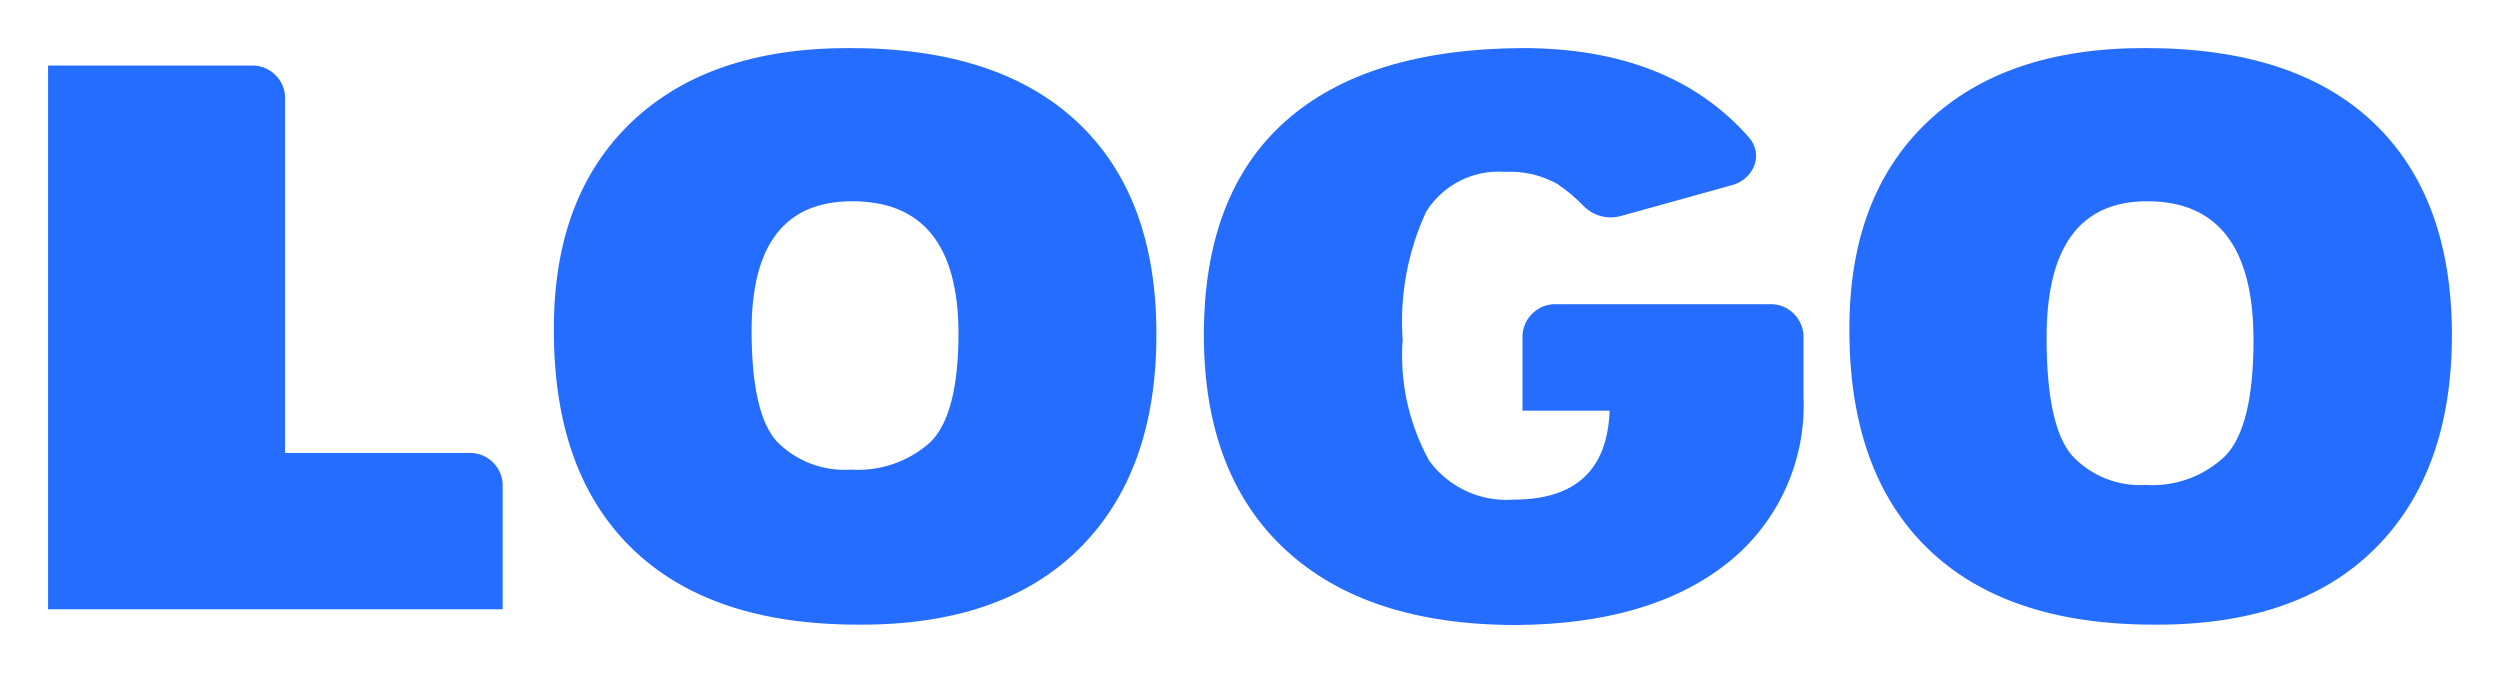
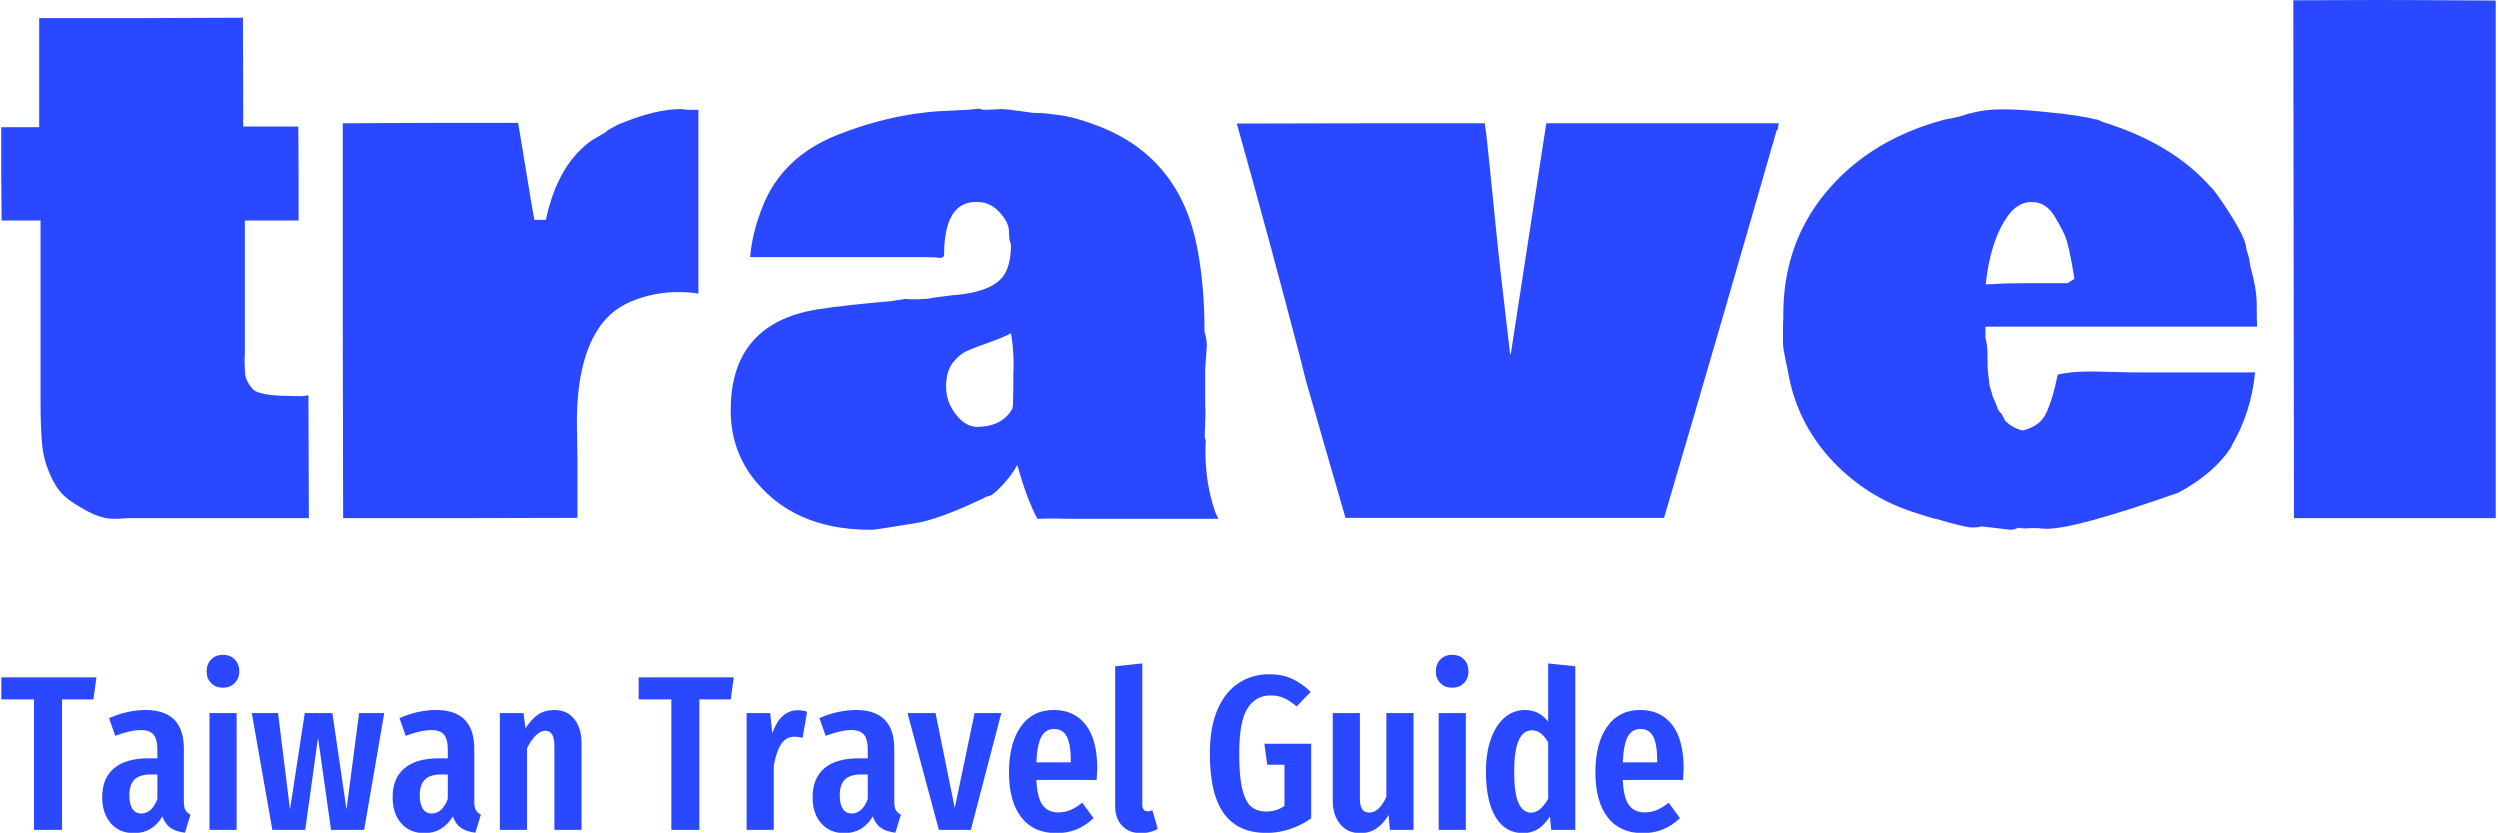
- <svg xmlns="http://www.w3.org/2000/svg" width="104" height="28" viewBox="0 0 104 28">
-   <defs>
-     <style>.a,.c{fill:#246dff;}.a{stroke:#707070;}.b{clip-path:url(#a);}</style>
-     <clipPath id="a">
-       <rect class="a" width="104" height="28" transform="translate(80 27)" />
-     </clipPath>
-   </defs>
-   <g class="b" transform="translate(-80 -27)">
-     <g transform="translate(26.61 29)">
-       <path class="c" d="M74.39,71H82.8a1.367,1.367,0,0,1,1.449,1.265V87.116h7.594A1.367,1.367,0,0,1,93.3,88.381v5.237H74.39Z" transform="translate(-19 -70.273)" />
-       <path class="c" d="M114.532,93.985q-6.159,0-9.42-3.186t-3.232-9.144q0-5.506,3.246-8.59T114.206,70q6.181,0,9.464,3.091t3.275,8.826q0,5.735-3.225,8.921T114.532,93.985Zm-.246-17.613q-4.181,0-4.181,5.378,0,3.467,1.058,4.626a3.944,3.944,0,0,0,3.072,1.16,4.5,4.5,0,0,0,3.326-1.16q1.152-1.16,1.152-4.543Q118.684,76.372,114.286,76.372Z" transform="translate(-25.449 -70)" />
-       <path class="c" d="M162.723,80.655a1.37,1.37,0,0,1,1.449,1.275v2.549a8.37,8.37,0,0,1-3.2,6.972q-3.2,2.511-8.754,2.549-6.217,0-9.6-3.135t-3.391-8.922q0-5.863,3.377-8.884T152.476,70q6.152,0,9.42,3.709a1.153,1.153,0,0,1,.236,1.168,1.377,1.377,0,0,1-.961.833l-4.594,1.275a1.576,1.576,0,0,1-1.536-.4,6.807,6.807,0,0,0-1.116-.937,4.049,4.049,0,0,0-2.174-.5,3.557,3.557,0,0,0-3.268,1.644,10.837,10.837,0,0,0-.986,5.334,9.049,9.049,0,0,0,1.109,5.047,3.976,3.976,0,0,0,3.5,1.612q3.87,0,4-3.7h-3.623V81.93a1.37,1.37,0,0,1,1.449-1.275Z" transform="translate(-35.757 -70)" />
-       <path class="c" d="M188.969,93.985q-6.159,0-9.42-3.186t-3.239-9.144q0-5.506,3.254-8.59T188.636,70q6.2,0,9.464,3.091t3.275,8.826q0,5.735-3.217,8.921T188.969,93.985Zm-.275-17.613q-4.188,0-4.181,5.69,0,3.664,1.058,4.888a3.845,3.845,0,0,0,3.065,1.223,4.358,4.358,0,0,0,3.326-1.223c.775-.816,1.159-2.421,1.159-4.8Q193.122,76.372,188.694,76.372Z" transform="translate(-45.985 -70)" />
-     </g>
+ <svg xmlns="http://www.w3.org/2000/svg" version="1.1" width="2000" height="666" viewBox="0 0 2000 666">
+   <g transform="matrix(1,0,0,1,-1.212121,0.2600384)">
+     <svg viewBox="0 0 396 132" data-background-color="#ffffff" preserveAspectRatio="xMidYMid meet" height="666" width="2000">
+       <g id="tight-bounds" transform="matrix(1,0,0,1,0.24,-0.05153915)">
+         <svg viewBox="0 0 395.52 132.103" height="132.103" width="395.52">
+           <g>
+             <svg viewBox="0 0 395.52 132.103" height="132.103" width="395.52">
+               <g>
+                 <svg viewBox="0 0 395.52 132.103" height="132.103" width="395.52">
+                   <g id="textblocktransform">
+                     <svg viewBox="0 0 395.52 132.103" height="132.103" width="395.52" id="textblock">
+                       <g>
+                         <svg viewBox="0 0 395.52 83.996" height="83.996" width="395.52">
+                           <g transform="matrix(1,0,0,1,0,0)">
+                             <svg width="395.52" viewBox="1.22 -38.35 184.73 39.23" height="83.996" data-palette-color="#2A48FF">
+                               <path d="M19.26-22.02L19.26-12.16 19.24-11.79Q19.24-10.94 19.3-10.53 19.36-10.13 19.8-9.58 20.24-9.03 22.66-9.03L22.66-9.03 23.32-9.01Q23.68-9.01 23.97-9.08L23.97-9.08 24 0.02 10.64 0.02 9.81 0.07 9.55 0.07Q8.64 0.07 7.57-0.51 6.49-1.1 5.97-1.55 5.44-2 5.08-2.71L5.08-2.71Q4.39-4.03 4.26-5.31 4.13-6.59 4.13-8.5L4.13-8.5 4.13-22.02 1.25-22.02 1.22-25.44 1.22-28.93 4.03-28.93 4.03-37.01 11.57-37.01 19.12-37.04 19.14-28.98 23.22-28.98 23.24-25.49 23.24-22.02 19.26-22.02ZM26.51-14.55L26.51-29.22 33.01-29.25 39.5-29.25 40.04-25.98Q40.6-22.53 40.7-22.07L40.7-22.07 41.55-22.07Q42.45-26.25 45.02-28L45.02-28 45.99-28.56Q46.07-28.71 46.87-29.1L46.87-29.1 46.77-29.08 47.34-29.3Q49.73-30.25 51.46-30.27L51.46-30.27Q51.83-30.27 51.95-30.22L51.95-30.22 52.85-30.22 52.85-16.6Q52.34-16.72 51.24-16.72 50.14-16.72 48.98-16.41 47.82-16.09 47.03-15.59 46.24-15.09 45.65-14.31L45.65-14.31Q43.85-11.89 43.85-7.06L43.85-7.06 43.89-4.49 43.89 0 35.2 0.02 26.54 0.02 26.51-14.55ZM67.04-16.04L68.16-16.21 68.4-16.19 68.99-16.19Q69.82-16.19 70.28-16.31L70.28-16.31 71.6-16.48Q74.97-16.72 75.65-18.29L75.65-18.29Q76-19.07 76-20.26L76-20.26Q75.85-20.51 75.85-21.19 75.85-21.88 75.15-22.63 74.46-23.39 73.51-23.39L73.51-23.39 73.38-23.39Q71.04-23.39 71.04-19.41L71.04-19.41Q70.92-19.21 70.64-19.26 70.36-19.31 69.28-19.31L69.28-19.31 56.68-19.31Q56.81-21 57.56-22.95L57.56-22.95Q59-26.71 63.14-28.36 67.28-30 71.36-30.15L71.36-30.15 72.82-30.22 73.6-30.3Q73.75-30.3 73.9-30.22L73.9-30.22 74.21-30.22 75.31-30.27Q75.65-30.27 76.85-30.1L76.85-30.1 77.56-30Q77.73-29.98 78.1-29.98 78.46-29.98 79.63-29.82 80.81-29.66 82.56-28.98L82.56-28.98Q88.52-26.64 89.79-20L89.79-20Q90.33-17.19 90.33-13.77L90.33-13.77Q90.5-13.21 90.5-12.74L90.5-12.74 90.38-11.06 90.38-8.23Q90.4-8.18 90.4-7.81L90.4-7.81 90.35-6.15 90.35-5.93Q90.42-5.81 90.42-5.59L90.42-5.59 90.4-5.37 90.4-4.86Q90.4-2.54 91.11-0.46L91.11-0.46 91.35 0.07 80.32 0.07 79.44 0.05Q78.46 0.05 77.95 0.07L77.95 0.07Q77.17-1.39 76.46-3.93L76.46-3.93Q76.14-3.27 75.37-2.43 74.6-1.59 74.24-1.59L74.24-1.59Q70.62 0.17 68.75 0.42L68.75 0.42Q65.96 0.88 65.75 0.88 65.55 0.88 65.55 0.88L65.55 0.88Q59.71 0.88 56.73-3.17L56.73-3.17Q55.24-5.25 55.24-7.98L55.24-7.98Q55.24-13.92 60.76-15.26L60.76-15.26Q62.18-15.6 66.23-15.97L66.23-15.97 67.04-16.04ZM76.17-9.81L76.17-10.55 76.19-11.33Q76.19-12.55 76-13.67L76-13.67Q75.46-13.38 74.43-13.01 73.41-12.65 72.8-12.39 72.19-12.13 71.69-11.49 71.19-10.84 71.19-9.72 71.19-8.59 71.91-7.67 72.63-6.74 73.48-6.74L73.48-6.74Q75.31-6.74 76.09-8.06L76.09-8.06 76.14-8.3 76.17-9.81ZM92.72-29.2L92.72-29.2 101.99-29.22 111.08-29.22Q111.2-28.52 111.32-27.27L111.32-27.27 111.86-21.95Q112.15-18.92 112.96-12.13L112.96-12.13 113.01-12.13 115.64-29.22 132.85-29.22 132.78-28.74 132.71-28.74Q128.65-14.58 124.36 0L124.36 0 100.77 0Q98.97-6.2 97.82-10.23L97.82-10.23 97.38-11.99Q95.13-20.61 92.72-29.2ZM146.96-29.96L146.94-29.93Q148.04-30.25 149.28-30.25 150.53-30.25 151.65-30.15L151.65-30.15 152.68-30.05Q155.09-29.83 156.39-29.49L156.39-29.49 156.39-29.52 156.9-29.3Q162.03-27.71 164.88-24.46L164.88-24.46 164.88-24.49Q165.54-23.71 166.51-22.13 167.47-20.56 167.47-19.95L167.47-19.95 167.67-19.29 167.79-18.58Q168.25-16.94 168.25-15.84 168.25-14.75 168.28-14.16L168.28-14.16 148.16-14.16 148.16-13.35Q148.31-12.79 148.31-12.18 148.31-11.57 148.32-11.22 148.33-10.86 148.38-10.53 148.43-10.21 148.44-10 148.45-9.79 148.55-9.51 148.65-9.23 148.66-9.13 148.67-9.03 148.81-8.74 148.94-8.45 149.03-8.19 149.11-7.93 149.36-7.69L149.36-7.69 149.36-7.71 149.62-7.2Q150.09-6.69 150.89-6.47L150.89-6.47Q152.24-6.76 152.71-7.86 153.19-8.96 153.51-10.6L153.51-10.6Q154.38-10.84 156-10.84L156-10.84 159.12-10.77 168.13-10.77Q167.84-7.79 166.37-5.3L166.37-5.3 166.4-5.3Q165.13-3.3 162.44-1.86L162.44-1.86Q154.85 0.81 152.7 0.81L152.7 0.81Q152.31 0.81 152.07 0.76L152.07 0.76 151.5 0.76 151.28 0.78 151.06 0.78Q150.87 0.78 150.58 0.73L150.58 0.73Q150.33 0.88 149.99 0.88L149.99 0.88 147.87 0.63Q147.7 0.71 147.17 0.71 146.65 0.71 144.42 0.05L144.42 0.05 144.42 0.07 143.84-0.1 143.25-0.29Q139.59-1.37 136.98-4.06 134.37-6.76 133.63-10.35L133.63-10.35Q133.56-10.79 133.36-11.68 133.17-12.57 133.17-12.89L133.17-12.89 133.17-14.06Q133.17-14.48 133.19-14.7L133.19-14.7 133.19-15.06Q133.19-20.24 136.27-24.01 139.35-27.78 144.52-29.32L144.52-29.32 145.11-29.49Q146.4-29.71 146.96-29.96L146.96-29.96ZM151.06-17.38L154.24-17.38 154.75-17.7Q154.34-20.34 153.97-21.08 153.6-21.83 153.26-22.36L153.26-22.36Q152.63-23.39 151.59-23.39 150.55-23.39 149.82-22.36L149.82-22.36Q148.53-20.56 148.18-17.29L148.18-17.29Q149.75-17.38 151.06-17.38L151.06-17.38ZM171.01 0.02L170.96-38.33 177.16-38.35Q179.99-38.35 185.95-38.31L185.95-38.31 185.95 0.02 171.01 0.02Z" opacity="1" transform="matrix(1,0,0,1,0,0)" fill="#2A48FF" class="wordmark-text-0" data-fill-palette-color="primary" id="text-0" />
+                             </svg>
+                           </g>
+                         </svg>
+                       </g>
+                       <g transform="matrix(1,0,0,1,0,103.8259)">
+                         <svg viewBox="0 0 266.778 28.277" height="28.277" width="266.778">
+                           <g transform="matrix(1,0,0,1,0,0)">
+                             <svg width="266.778" viewBox="0.4 -39.65 381.11 40.4" height="28.277" data-palette-color="#0718c4">
+                               <path d="M0.4-34.55L21.95-34.55 21.25-29.55 14.15-29.55 14.15 0 7.8 0 7.8-29.55 0.4-29.55 0.4-34.55ZM41.75-6.4Q41.75-5.1 42.1-4.48 42.45-3.85 43.25-3.45L43.25-3.45 42 0.65Q39.95 0.4 38.72-0.45 37.5-1.3 36.9-3.05L36.9-3.05Q34.6 0.75 30.45 0.75L30.45 0.75Q27.15 0.75 25.2-1.48 23.25-3.7 23.25-7.4L23.25-7.4Q23.25-11.7 25.92-13.95 28.6-16.2 33.7-16.2L33.7-16.2 35.75-16.2 35.75-18.05Q35.75-20.55 34.87-21.58 34-22.6 32.05-22.6L32.05-22.6Q29.7-22.6 26.2-21.3L26.2-21.3 24.8-25.3Q26.8-26.2 28.95-26.68 31.1-27.15 33.05-27.15L33.05-27.15Q41.75-27.15 41.75-18.35L41.75-18.35 41.75-6.4ZM32.1-3.7Q34.5-3.7 35.75-7L35.75-7 35.75-12.55 34.3-12.55Q31.75-12.55 30.57-11.4 29.4-10.25 29.4-7.85L29.4-7.85Q29.4-5.8 30.1-4.75 30.8-3.7 32.1-3.7L32.1-3.7ZM47.55-26.45L53.7-26.45 53.7 0 47.55 0 47.55-26.45ZM50.6-39.65Q52.25-39.65 53.27-38.6 54.3-37.55 54.3-35.9L54.3-35.9Q54.3-34.3 53.27-33.25 52.25-32.2 50.6-32.2L50.6-32.2Q48.95-32.2 47.92-33.25 46.9-34.3 46.9-35.9L46.9-35.9Q46.9-37.55 47.92-38.6 48.95-39.65 50.6-39.65L50.6-39.65ZM81.44-26.45L87.14-26.45 82.59 0 75.09 0 72.14-20.85 69.24 0 61.79 0 57.14-26.45 63.09-26.45 65.79-4.6 69.14-26.45 75.39-26.45 78.59-4.6 81.44-26.45ZM107.54-6.4Q107.54-5.1 107.89-4.48 108.24-3.85 109.04-3.45L109.04-3.45 107.79 0.65Q105.74 0.4 104.52-0.45 103.29-1.3 102.69-3.05L102.69-3.05Q100.39 0.75 96.24 0.75L96.24 0.75Q92.94 0.75 90.99-1.48 89.04-3.7 89.04-7.4L89.04-7.4Q89.04-11.7 91.72-13.95 94.39-16.2 99.49-16.2L99.49-16.2 101.54-16.2 101.54-18.05Q101.54-20.55 100.67-21.58 99.79-22.6 97.84-22.6L97.84-22.6Q95.49-22.6 91.99-21.3L91.99-21.3 90.59-25.3Q92.59-26.2 94.74-26.68 96.89-27.15 98.84-27.15L98.84-27.15Q107.54-27.15 107.54-18.35L107.54-18.35 107.54-6.4ZM97.89-3.7Q100.29-3.7 101.54-7L101.54-7 101.54-12.55 100.09-12.55Q97.54-12.55 96.37-11.4 95.19-10.25 95.19-7.85L95.19-7.85Q95.19-5.8 95.89-4.75 96.59-3.7 97.89-3.7L97.89-3.7ZM125.69-27.15Q128.54-27.15 130.19-25.1 131.84-23.05 131.84-19.6L131.84-19.6 131.84 0 125.69 0 125.69-18.9Q125.69-20.8 125.16-21.63 124.64-22.45 123.64-22.45L123.64-22.45Q121.54-22.45 119.49-18.5L119.49-18.5 119.49 0 113.34 0 113.34-26.45 118.69-26.45 119.14-23Q120.49-25.1 122.01-26.13 123.54-27.15 125.69-27.15L125.69-27.15ZM144.78-34.55L166.33-34.55 165.63-29.55 158.53-29.55 158.53 0 152.18 0 152.18-29.55 144.78-29.55 144.78-34.55ZM180.88-27.1Q182.03-27.1 182.93-26.75L182.93-26.75 181.93-20.85Q180.93-21.1 180.08-21.1L180.08-21.1Q178.18-21.1 177.08-19.45 175.98-17.8 175.38-14.55L175.38-14.55 175.38 0 169.23 0 169.23-26.45 174.58-26.45 175.03-21.85Q176.88-27.1 180.88-27.1L180.88-27.1ZM202.68-6.4Q202.68-5.1 203.03-4.48 203.38-3.85 204.18-3.45L204.18-3.45 202.93 0.65Q200.88 0.4 199.65-0.45 198.43-1.3 197.83-3.05L197.83-3.05Q195.53 0.75 191.38 0.75L191.38 0.75Q188.08 0.75 186.13-1.48 184.18-3.7 184.18-7.4L184.18-7.4Q184.18-11.7 186.85-13.95 189.53-16.2 194.63-16.2L194.63-16.2 196.68-16.2 196.68-18.05Q196.68-20.55 195.8-21.58 194.93-22.6 192.98-22.6L192.98-22.6Q190.63-22.6 187.13-21.3L187.13-21.3 185.73-25.3Q187.73-26.2 189.88-26.68 192.03-27.15 193.98-27.15L193.98-27.15Q202.68-27.15 202.68-18.35L202.68-18.35 202.68-6.4ZM193.03-3.7Q195.43-3.7 196.68-7L196.68-7 196.68-12.55 195.23-12.55Q192.68-12.55 191.5-11.4 190.33-10.25 190.33-7.85L190.33-7.85Q190.33-5.8 191.03-4.75 191.73-3.7 193.03-3.7L193.03-3.7ZM220.88-26.45L226.93-26.45 220.03 0 212.78 0 205.68-26.45 212.03-26.45 216.38-4.95 220.88-26.45ZM248.67-13.85Q248.67-13.4 248.52-11.3L248.52-11.3 234.87-11.3Q235.07-7.2 236.3-5.58 237.52-3.95 239.77-3.95L239.77-3.95Q241.32-3.95 242.57-4.48 243.82-5 245.27-6.15L245.27-6.15 247.82-2.65Q244.32 0.75 239.42 0.75L239.42 0.75Q234.22 0.75 231.45-2.85 228.67-6.45 228.67-13L228.67-13Q228.67-19.55 231.32-23.35 233.97-27.15 238.82-27.15L238.82-27.15Q243.47-27.15 246.07-23.78 248.67-20.4 248.67-13.85L248.67-13.85ZM242.67-15.3L242.67-15.65Q242.67-19.4 241.77-21.13 240.87-22.85 238.87-22.85L238.87-22.85Q237.02-22.85 236.05-21.18 235.07-19.5 234.87-15.3L234.87-15.3 242.67-15.3ZM258.57 0.75Q255.87 0.75 254.3-0.93 252.72-2.6 252.72-5.4L252.72-5.4 252.72-37.05 258.87-37.7 258.87-5.65Q258.87-5 259.17-4.6 259.47-4.2 260.07-4.2L260.07-4.2Q260.42-4.2 260.75-4.3 261.07-4.4 261.17-4.4L261.17-4.4 262.37-0.2Q260.67 0.75 258.57 0.75L258.57 0.75ZM287.67-35.25Q290.52-35.25 292.77-34.23 295.02-33.2 297.02-31.25L297.02-31.25 293.82-27.95Q292.27-29.3 290.92-29.88 289.57-30.45 287.87-30.45L287.87-30.45Q284.57-30.45 282.69-27.5 280.82-24.55 280.82-17.3L280.82-17.3Q280.82-12.2 281.49-9.33 282.17-6.45 283.49-5.3 284.82-4.15 286.97-4.15L286.97-4.15Q289.22-4.15 291.07-5.4L291.07-5.4 291.07-14.75 287.17-14.75 286.52-19.5 297.12-19.5 297.12-2.6Q294.97-1.05 292.34-0.18 289.72 0.7 287.02 0.7L287.02 0.7Q280.57 0.7 277.37-3.68 274.17-8.05 274.17-17.3L274.17-17.3Q274.17-23.3 275.94-27.33 277.72-31.35 280.77-33.3 283.82-35.25 287.67-35.25L287.67-35.25ZM320.31-26.45L320.31 0 314.96 0 314.66-3.35Q313.41-1.3 311.86-0.28 310.31 0.75 308.26 0.75L308.26 0.75Q305.36 0.75 303.69-1.3 302.01-3.35 302.01-6.65L302.01-6.65 302.01-26.45 308.16-26.45 308.16-7Q308.16-3.9 310.26-3.9L310.26-3.9Q311.46-3.9 312.41-4.83 313.36-5.75 314.16-7.45L314.16-7.45 314.16-26.45 320.31-26.45ZM326.01-26.45L332.16-26.45 332.16 0 326.01 0 326.01-26.45ZM329.06-39.65Q330.71-39.65 331.74-38.6 332.76-37.55 332.76-35.9L332.76-35.9Q332.76-34.3 331.74-33.25 330.71-32.2 329.06-32.2L329.06-32.2Q327.41-32.2 326.39-33.25 325.36-34.3 325.36-35.9L325.36-35.9Q325.36-37.55 326.39-38.6 327.41-39.65 329.06-39.65L329.06-39.65ZM350.81-37.7L356.96-37.05 356.96 0 351.51 0 351.21-3.05Q348.86 0.75 345.16 0.75L345.16 0.75Q341.06 0.75 338.88-2.93 336.71-6.6 336.71-13.2L336.71-13.2Q336.71-17.4 337.83-20.58 338.96-23.75 340.96-25.45 342.96-27.15 345.56-27.15L345.56-27.15Q348.76-27.15 350.81-24.5L350.81-24.5 350.81-37.7ZM346.91-3.9Q348.06-3.9 348.98-4.7 349.91-5.5 350.81-7L350.81-7 350.81-19.85Q349.21-22.55 347.16-22.55L347.16-22.55Q343.11-22.55 343.11-13.25L343.11-13.25Q343.11-8.2 344.11-6.05 345.11-3.9 346.91-3.9L346.91-3.9ZM381.51-13.85Q381.51-13.4 381.36-11.3L381.36-11.3 367.71-11.3Q367.91-7.2 369.13-5.58 370.36-3.95 372.61-3.95L372.61-3.95Q374.16-3.95 375.41-4.48 376.66-5 378.11-6.15L378.11-6.15 380.66-2.65Q377.16 0.75 372.26 0.75L372.26 0.75Q367.06 0.75 364.28-2.85 361.51-6.45 361.51-13L361.51-13Q361.51-19.55 364.16-23.35 366.81-27.15 371.66-27.15L371.66-27.15Q376.31-27.15 378.91-23.78 381.51-20.4 381.51-13.85L381.51-13.85ZM375.51-15.3L375.51-15.65Q375.51-19.4 374.61-21.13 373.71-22.85 371.71-22.85L371.71-22.85Q369.86-22.85 368.88-21.18 367.91-19.5 367.71-15.3L367.71-15.3 375.51-15.3Z" opacity="1" transform="matrix(1,0,0,1,0,0)" fill="#2A48FF" class="slogan-text-1" data-fill-palette-color="secondary" id="text-1" />
+                             </svg>
+                           </g>
+                         </svg>
+                       </g>
+                     </svg>
+                   </g>
+                 </svg>
+               </g>
+             </svg>
+           </g>
+           <defs />
+         </svg>
+         <rect width="395.52" height="132.103" fill="none" stroke="none" visibility="hidden" />
+       </g>
+     </svg>
  </g>
</svg>
